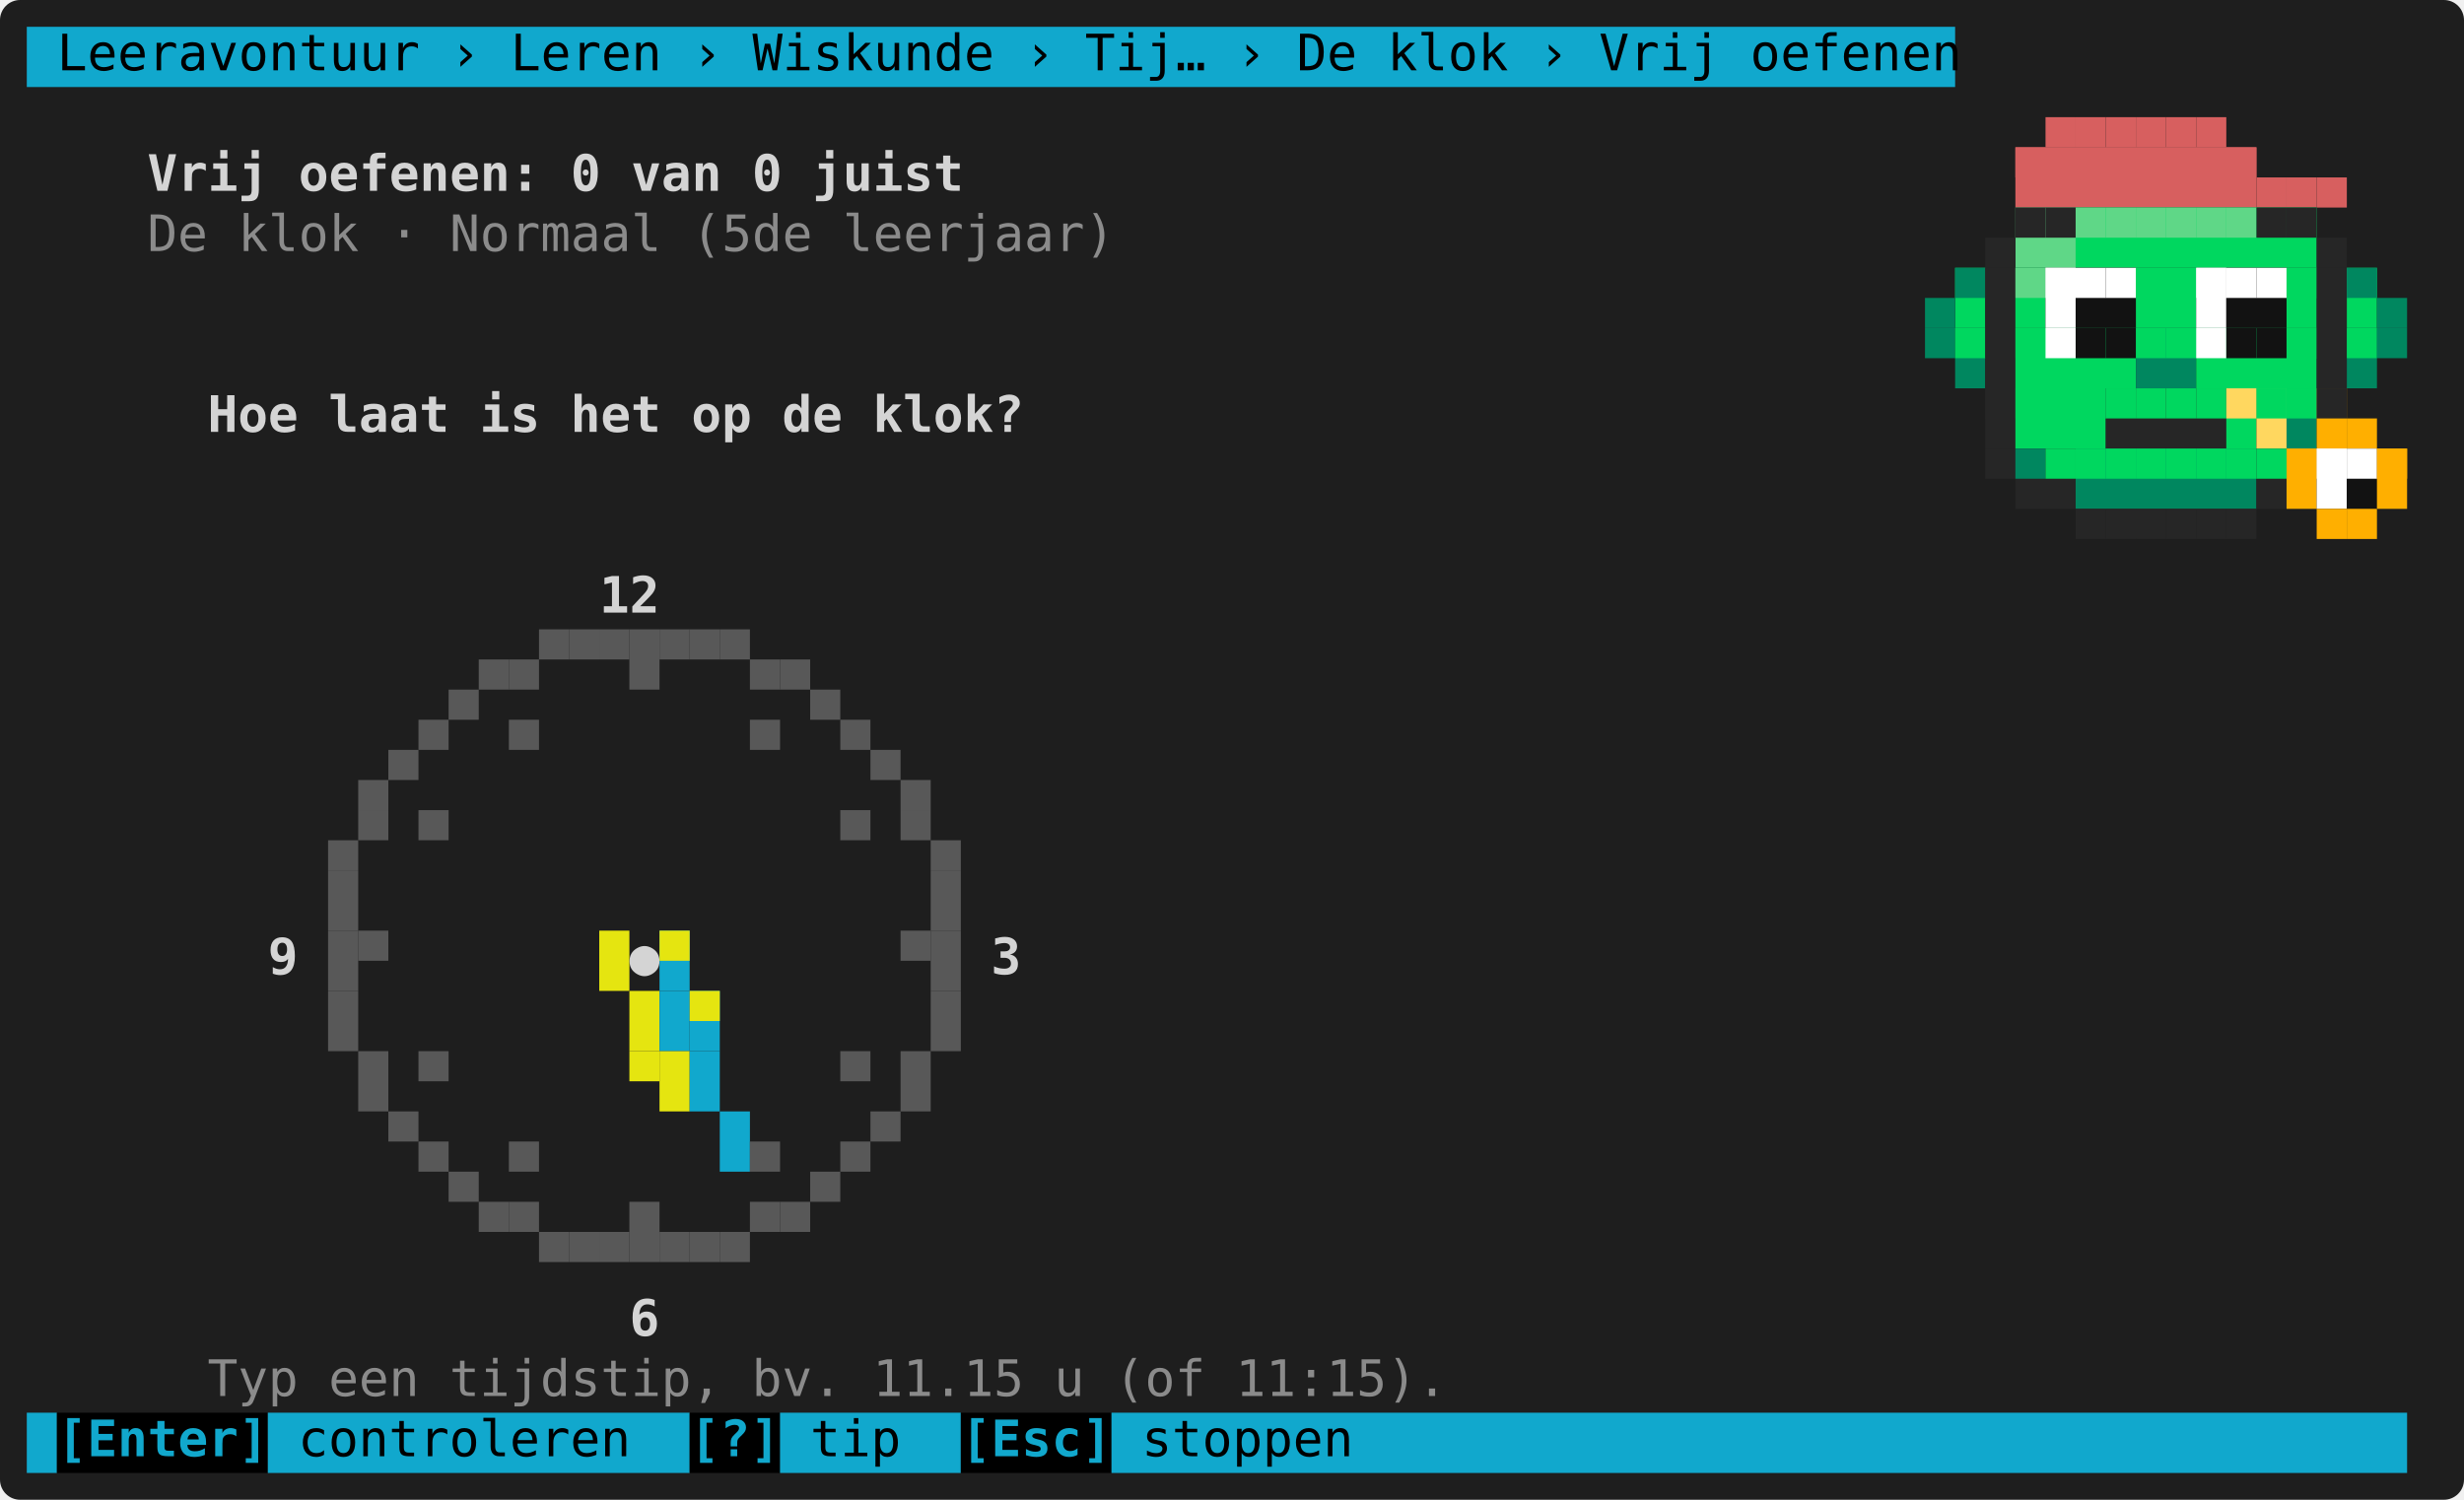
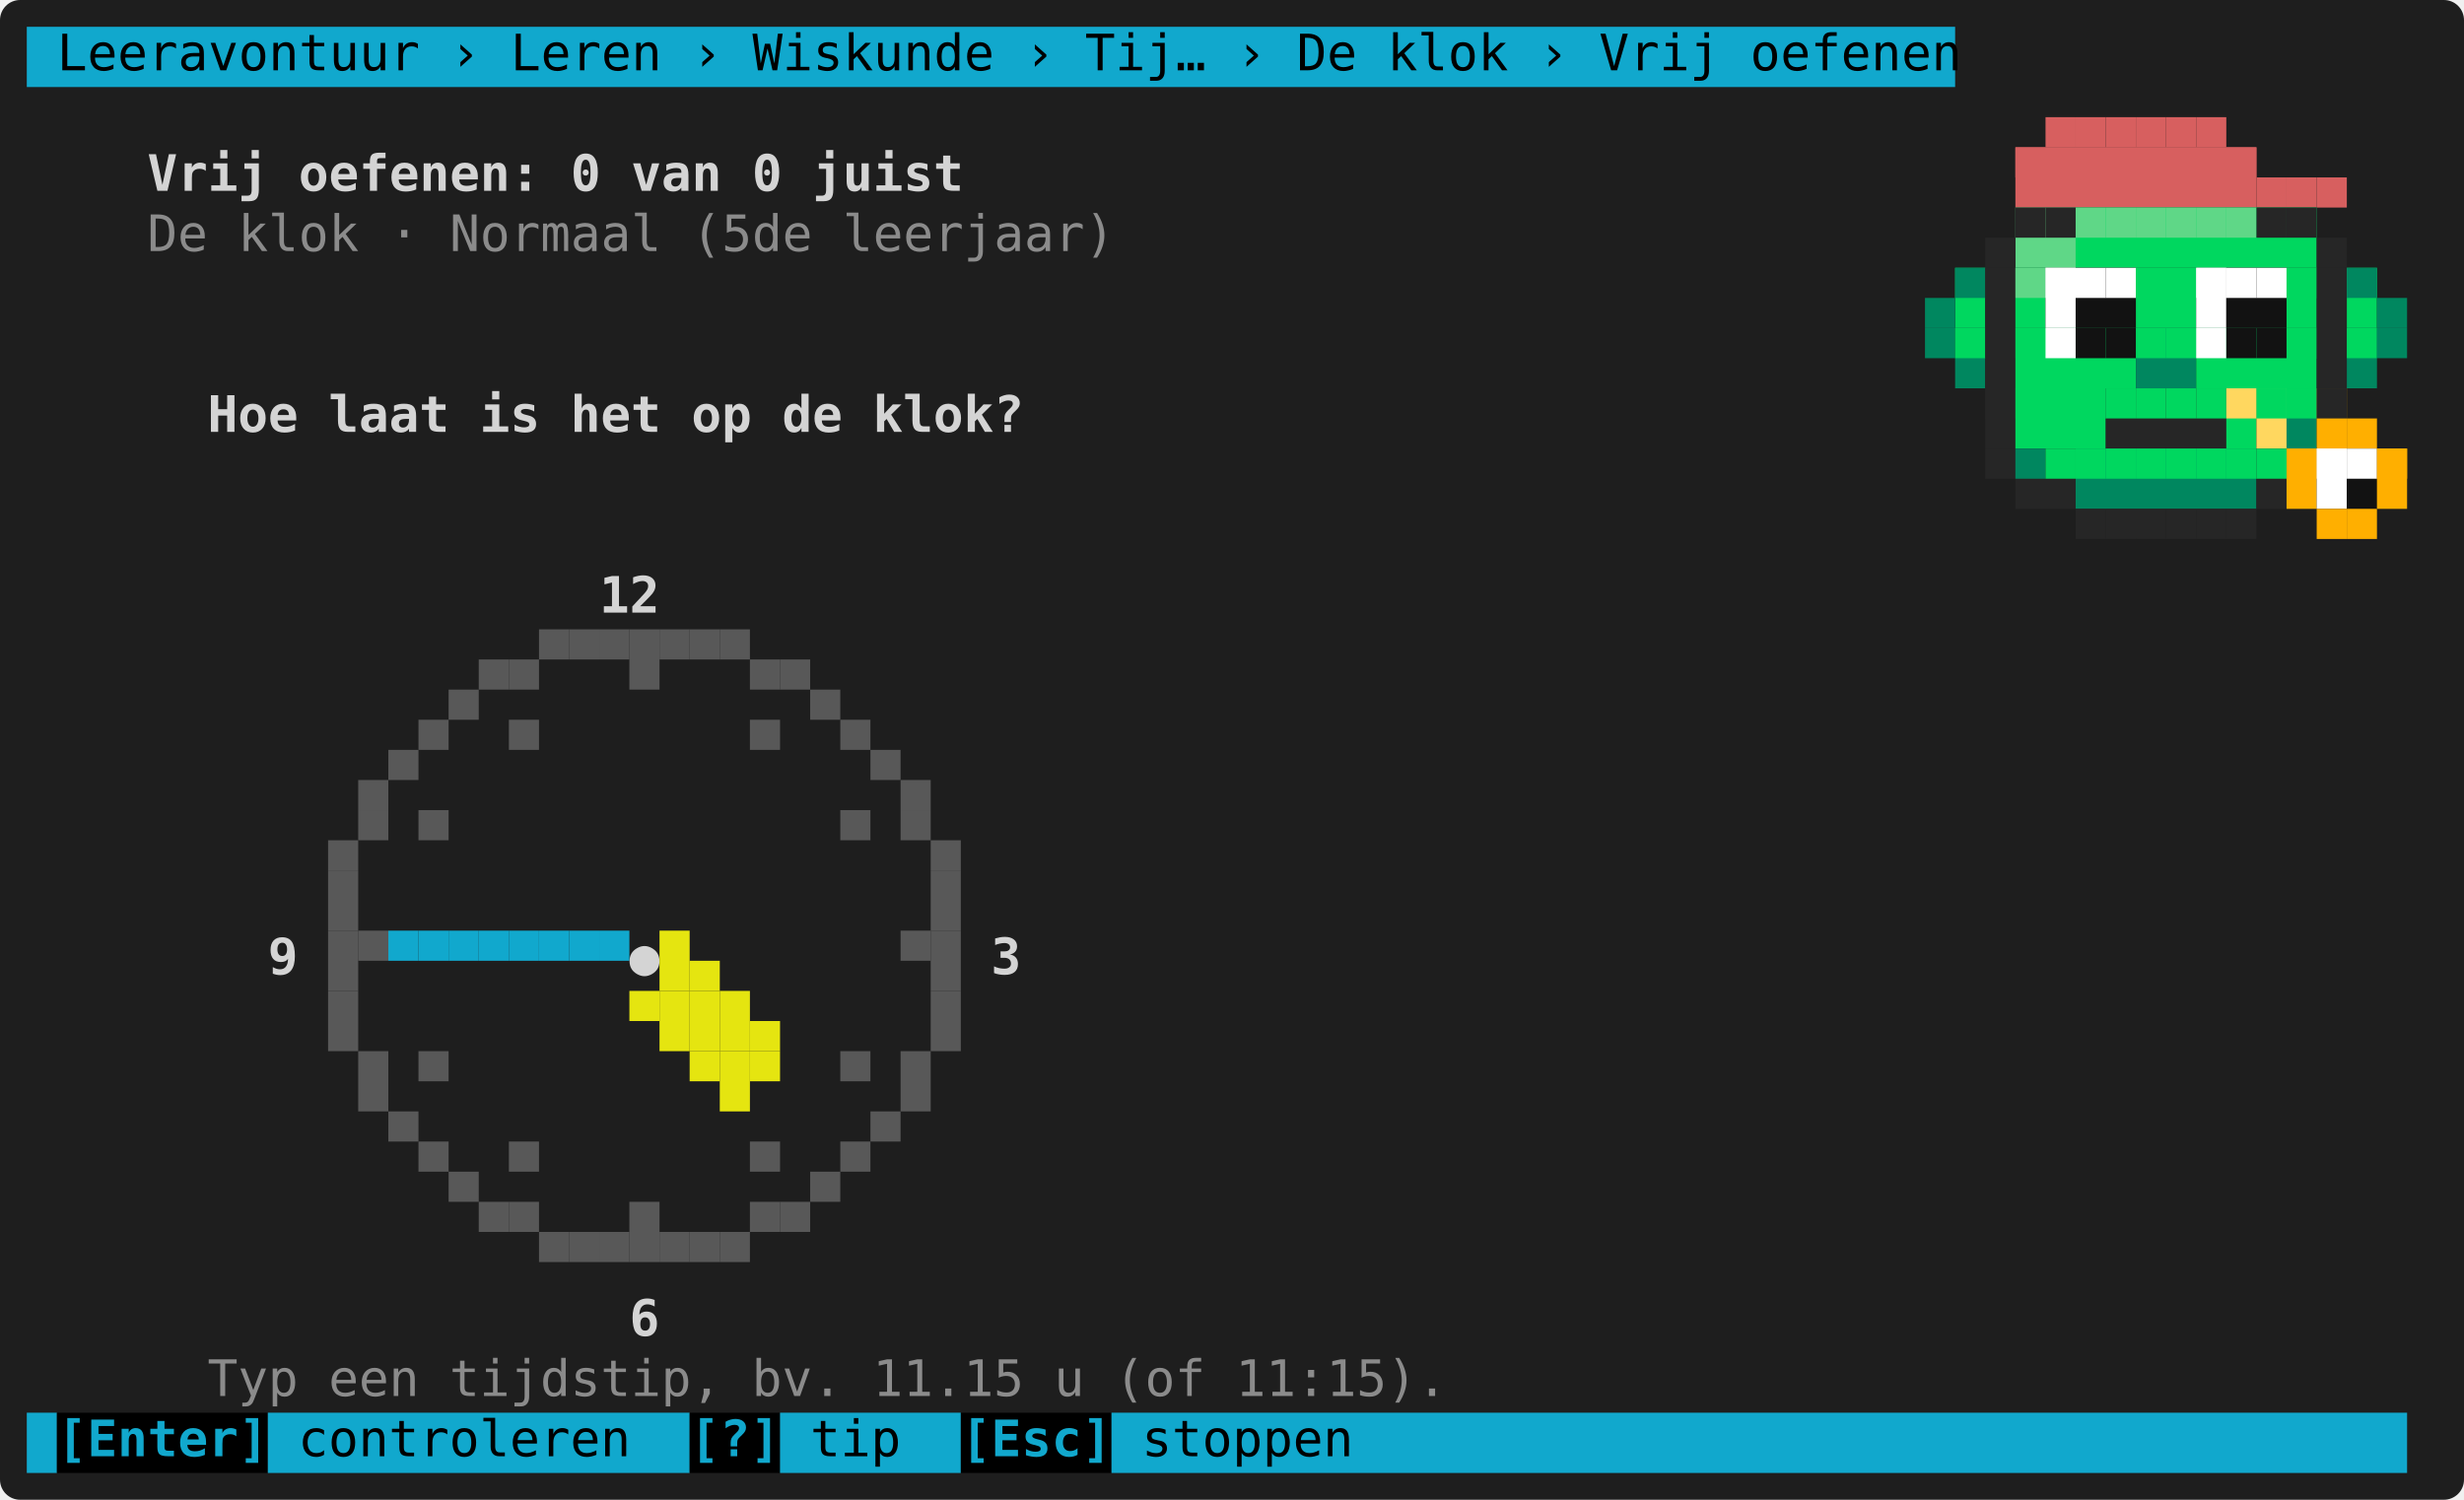
<svg xmlns="http://www.w3.org/2000/svg" width="736" height="448" viewBox="0 0 736 448" role="img" aria-label="De wijzerklok lezen">
  <rect width="736" height="448" rx="6" fill="#1e1e1e" />
  <g font-family="DejaVu Sans Mono, Menlo, Consolas, monospace" font-size="15">
    <rect x="8" y="8" width="576" height="18" fill="#11a8cd" />
    <text x="8" y="21" textLength="576" lengthAdjust="spacingAndGlyphs" xml:space="preserve" fill="#000000"> Leeravontuur › Leren › Wiskunde › Tij… › De klok › Vrij oefenen</text>
    <rect x="611" y="35" width="9" height="9" fill="#d75f5f" />
    <rect x="620" y="35" width="9" height="9" fill="#d75f5f" />
    <rect x="629" y="35" width="9" height="9" fill="#d75f5f" />
    <rect x="638" y="35" width="9" height="9" fill="#d75f5f" />
    <rect x="647" y="35" width="9" height="9" fill="#d75f5f" />
    <rect x="656" y="35" width="9" height="9" fill="#d75f5f" />
    <rect x="602" y="44" width="72" height="18" fill="#d75f5f" />
    <rect x="602" y="44" width="9" height="9" fill="#d75f5f" />
    <rect x="611" y="44" width="9" height="9" fill="#d75f5f" />
    <rect x="620" y="44" width="9" height="9" fill="#d75f5f" />
    <rect x="629" y="44" width="9" height="9" fill="#d75f5f" />
    <rect x="638" y="44" width="9" height="9" fill="#d75f5f" />
    <rect x="647" y="44" width="9" height="9" fill="#d75f5f" />
    <rect x="656" y="44" width="9" height="9" fill="#d75f5f" />
    <rect x="665" y="44" width="9" height="9" fill="#d75f5f" />
    <rect x="674" y="53" width="9" height="9" fill="#d75f5f" />
    <rect x="683" y="53" width="9" height="9" fill="#d75f5f" />
    <rect x="692" y="53" width="9" height="9" fill="#d75f5f" />
    <text x="44" y="57" textLength="243" lengthAdjust="spacingAndGlyphs" xml:space="preserve" fill="#d4d4d4" font-weight="bold">Vrij oefenen: 0 van 0 juist</text>
    <rect x="602" y="62" width="18" height="18" fill="#5fd787" />
    <rect x="620" y="62" width="72" height="18" fill="#00d75f" />
    <rect x="593" y="71" width="9" height="9" fill="#262626" />
    <rect x="602" y="62" width="9" height="9" fill="#262626" />
    <rect x="611" y="62" width="9" height="9" fill="#262626" />
    <rect x="620" y="62" width="9" height="9" fill="#5fd787" />
    <rect x="629" y="62" width="9" height="9" fill="#5fd787" />
    <rect x="638" y="62" width="9" height="9" fill="#5fd787" />
    <rect x="647" y="62" width="9" height="9" fill="#5fd787" />
    <rect x="656" y="62" width="9" height="9" fill="#5fd787" />
    <rect x="665" y="62" width="9" height="9" fill="#5fd787" />
    <rect x="674" y="62" width="9" height="9" fill="#262626" />
    <rect x="683" y="62" width="9" height="9" fill="#262626" />
    <rect x="692" y="71" width="9" height="9" fill="#262626" />
    <text x="44" y="75" textLength="288" lengthAdjust="spacingAndGlyphs" xml:space="preserve" fill="#d4d4d4" opacity="0.6">De klok · Normaal (5de leerjaar)</text>
    <rect x="584" y="80" width="9" height="18" fill="#00d75f" />
    <rect x="593" y="80" width="9" height="18" fill="#262626" />
    <rect x="602" y="80" width="9" height="18" fill="#00d75f" />
    <rect x="611" y="80" width="9" height="18" fill="#ffffff" />
    <rect x="620" y="80" width="18" height="18" fill="#121212" />
    <rect x="638" y="80" width="18" height="18" fill="#00d75f" />
    <rect x="656" y="80" width="9" height="18" fill="#ffffff" />
    <rect x="665" y="80" width="18" height="18" fill="#121212" />
    <rect x="683" y="80" width="9" height="18" fill="#00d75f" />
    <rect x="692" y="80" width="9" height="18" fill="#262626" />
    <rect x="701" y="80" width="9" height="18" fill="#00d75f" />
    <rect x="575" y="89" width="9" height="9" fill="#00875f" />
    <rect x="584" y="80" width="9" height="9" fill="#00875f" />
    <rect x="593" y="80" width="9" height="9" fill="#262626" />
    <rect x="602" y="80" width="9" height="9" fill="#5fd787" />
    <rect x="611" y="80" width="9" height="9" fill="#ffffff" />
    <rect x="620" y="80" width="9" height="9" fill="#ffffff" />
    <rect x="629" y="80" width="9" height="9" fill="#ffffff" />
    <rect x="638" y="80" width="9" height="9" fill="#00d75f" />
    <rect x="647" y="80" width="9" height="9" fill="#00d75f" />
    <rect x="656" y="80" width="9" height="9" fill="#ffffff" />
    <rect x="665" y="80" width="9" height="9" fill="#ffffff" />
    <rect x="674" y="80" width="9" height="9" fill="#ffffff" />
    <rect x="683" y="80" width="9" height="9" fill="#00d75f" />
    <rect x="692" y="80" width="9" height="9" fill="#262626" />
    <rect x="701" y="80" width="9" height="9" fill="#00875f" />
    <rect x="710" y="89" width="9" height="9" fill="#00875f" />
    <rect x="584" y="98" width="9" height="18" fill="#00875f" />
    <rect x="593" y="98" width="9" height="18" fill="#262626" />
    <rect x="602" y="98" width="36" height="18" fill="#00d75f" />
    <rect x="638" y="98" width="18" height="18" fill="#00875f" />
    <rect x="656" y="98" width="36" height="18" fill="#00d75f" />
    <rect x="692" y="98" width="9" height="18" fill="#262626" />
    <rect x="701" y="98" width="9" height="18" fill="#00875f" />
    <rect x="575" y="98" width="9" height="9" fill="#00875f" />
    <rect x="584" y="98" width="9" height="9" fill="#00d75f" />
    <rect x="593" y="98" width="9" height="9" fill="#262626" />
    <rect x="602" y="98" width="9" height="9" fill="#00d75f" />
    <rect x="611" y="98" width="9" height="9" fill="#ffffff" />
    <rect x="620" y="98" width="9" height="9" fill="#121212" />
    <rect x="629" y="98" width="9" height="9" fill="#121212" />
    <rect x="638" y="98" width="9" height="9" fill="#00d75f" />
    <rect x="647" y="98" width="9" height="9" fill="#00d75f" />
    <rect x="656" y="98" width="9" height="9" fill="#ffffff" />
    <rect x="665" y="98" width="9" height="9" fill="#121212" />
    <rect x="674" y="98" width="9" height="9" fill="#121212" />
    <rect x="683" y="98" width="9" height="9" fill="#00d75f" />
    <rect x="692" y="98" width="9" height="9" fill="#262626" />
    <rect x="701" y="98" width="9" height="9" fill="#00d75f" />
    <rect x="710" y="98" width="9" height="9" fill="#00875f" />
    <rect x="593" y="116" width="9" height="18" fill="#262626" />
    <rect x="602" y="116" width="27" height="18" fill="#00d75f" />
    <rect x="629" y="116" width="36" height="18" fill="#262626" />
    <rect x="665" y="116" width="9" height="18" fill="#00d75f" />
    <rect x="674" y="116" width="9" height="18" fill="#ffd75f" />
    <rect x="683" y="116" width="9" height="18" fill="#00875f" />
    <rect x="692" y="116" width="9" height="18" fill="#ffaf00" />
    <rect x="593" y="116" width="9" height="9" fill="#262626" />
    <rect x="602" y="116" width="9" height="9" fill="#00d75f" />
    <rect x="611" y="116" width="9" height="9" fill="#00d75f" />
    <rect x="620" y="116" width="9" height="9" fill="#00d75f" />
    <rect x="629" y="116" width="9" height="9" fill="#00d75f" />
    <rect x="638" y="116" width="9" height="9" fill="#00d75f" />
    <rect x="647" y="116" width="9" height="9" fill="#00d75f" />
    <rect x="656" y="116" width="9" height="9" fill="#00d75f" />
    <rect x="665" y="116" width="9" height="9" fill="#ffd75f" />
    <rect x="674" y="116" width="9" height="9" fill="#00d75f" />
    <rect x="683" y="116" width="9" height="9" fill="#00d75f" />
    <rect x="692" y="116" width="9" height="9" fill="#262626" />
    <rect x="701" y="125" width="9" height="9" fill="#ffaf00" />
    <text x="62" y="129" textLength="261" lengthAdjust="spacingAndGlyphs" xml:space="preserve" fill="#d4d4d4" font-weight="bold">Hoe laat is het op de klok?  </text>
    <rect x="602" y="134" width="18" height="18" fill="#262626" />
    <rect x="620" y="134" width="54" height="18" fill="#00875f" />
    <rect x="674" y="134" width="9" height="18" fill="#262626" />
    <rect x="683" y="134" width="9" height="18" fill="#ffaf00" />
    <rect x="692" y="134" width="9" height="18" fill="#ffffff" />
    <rect x="701" y="134" width="9" height="18" fill="#121212" />
    <rect x="710" y="134" width="9" height="18" fill="#ffaf00" />
    <rect x="593" y="134" width="9" height="9" fill="#262626" />
    <rect x="602" y="134" width="9" height="9" fill="#00875f" />
    <rect x="611" y="134" width="9" height="9" fill="#00d75f" />
    <rect x="620" y="134" width="9" height="9" fill="#00d75f" />
    <rect x="629" y="134" width="9" height="9" fill="#00d75f" />
    <rect x="638" y="134" width="9" height="9" fill="#00d75f" />
    <rect x="647" y="134" width="9" height="9" fill="#00d75f" />
    <rect x="656" y="134" width="9" height="9" fill="#00d75f" />
    <rect x="665" y="134" width="9" height="9" fill="#00d75f" />
    <rect x="674" y="134" width="9" height="9" fill="#00d75f" />
    <rect x="683" y="134" width="9" height="9" fill="#ffaf00" />
    <rect x="692" y="134" width="9" height="9" fill="#ffffff" />
    <rect x="701" y="134" width="9" height="9" fill="#ffffff" />
    <rect x="710" y="134" width="9" height="9" fill="#ffaf00" />
    <rect x="620" y="152" width="9" height="9" fill="#262626" />
    <rect x="629" y="152" width="9" height="9" fill="#262626" />
    <rect x="638" y="152" width="9" height="9" fill="#262626" />
    <rect x="647" y="152" width="9" height="9" fill="#262626" />
    <rect x="656" y="152" width="9" height="9" fill="#262626" />
    <rect x="665" y="152" width="9" height="9" fill="#262626" />
    <rect x="692" y="152" width="9" height="9" fill="#ffaf00" />
    <rect x="701" y="152" width="9" height="9" fill="#ffaf00" />
    <text x="179" y="183" textLength="18" lengthAdjust="spacingAndGlyphs" xml:space="preserve" fill="#d4d4d4" font-weight="bold">12</text>
    <rect x="143" y="197" width="9" height="9" fill="#585858" />
    <rect x="152" y="197" width="9" height="9" fill="#585858" />
    <rect x="161" y="188" width="9" height="9" fill="#585858" />
    <rect x="170" y="188" width="9" height="9" fill="#585858" />
    <rect x="179" y="188" width="9" height="9" fill="#585858" />
    <rect x="188" y="188" width="9" height="18" fill="#585858" />
    <rect x="197" y="188" width="9" height="9" fill="#585858" />
    <rect x="206" y="188" width="9" height="9" fill="#585858" />
    <rect x="215" y="188" width="9" height="9" fill="#585858" />
    <rect x="224" y="197" width="9" height="9" fill="#585858" />
    <rect x="233" y="197" width="9" height="9" fill="#585858" />
    <rect x="125" y="215" width="9" height="9" fill="#585858" />
    <rect x="134" y="206" width="9" height="9" fill="#585858" />
    <rect x="152" y="215" width="9" height="9" fill="#585858" />
    <rect x="224" y="215" width="9" height="9" fill="#585858" />
    <rect x="242" y="206" width="9" height="9" fill="#585858" />
    <rect x="251" y="215" width="9" height="9" fill="#585858" />
    <rect x="107" y="233" width="9" height="9" fill="#585858" />
    <rect x="116" y="224" width="9" height="9" fill="#585858" />
    <rect x="260" y="224" width="9" height="9" fill="#585858" />
    <rect x="269" y="233" width="9" height="9" fill="#585858" />
    <rect x="98" y="251" width="9" height="9" fill="#585858" />
    <rect x="107" y="242" width="9" height="9" fill="#585858" />
    <rect x="125" y="242" width="9" height="9" fill="#585858" />
    <rect x="251" y="242" width="9" height="9" fill="#585858" />
    <rect x="269" y="242" width="9" height="9" fill="#585858" />
    <rect x="278" y="251" width="9" height="9" fill="#585858" />
    <rect x="98" y="260" width="9" height="18" fill="#585858" />
    <rect x="278" y="260" width="9" height="18" fill="#585858" />
-     <rect x="197" y="278" width="9" height="18" fill="#11a8cd" />
    <rect x="98" y="278" width="9" height="18" fill="#585858" />
    <rect x="107" y="278" width="9" height="9" fill="#585858" />
-     <rect x="179" y="278" width="9" height="18" fill="#e5e510" />
-     <rect x="197" y="278" width="9" height="9" fill="#e5e510" />
+     <rect x="116" y="278" width="9" height="9" fill="#11a8cd" />
+     <rect x="125" y="278" width="9" height="9" fill="#11a8cd" />
+     <rect x="134" y="278" width="9" height="9" fill="#11a8cd" />
+     <rect x="143" y="278" width="9" height="9" fill="#11a8cd" />
+     <rect x="152" y="278" width="9" height="9" fill="#11a8cd" />
+     <rect x="161" y="278" width="9" height="9" fill="#11a8cd" />
+     <rect x="170" y="278" width="9" height="9" fill="#11a8cd" />
+     <rect x="179" y="278" width="9" height="9" fill="#11a8cd" />
+     <rect x="197" y="278" width="9" height="18" fill="#e5e510" />
+     <rect x="206" y="287" width="9" height="9" fill="#e5e510" />
    <rect x="269" y="278" width="9" height="9" fill="#585858" />
    <rect x="278" y="278" width="9" height="18" fill="#585858" />
    <text x="80" y="291" textLength="9" lengthAdjust="spacingAndGlyphs" xml:space="preserve" fill="#d4d4d4" font-weight="bold">9</text>
    <text x="188" y="291" textLength="9" lengthAdjust="spacingAndGlyphs" xml:space="preserve" fill="#d4d4d4" font-weight="bold">●</text>
    <text x="296" y="291" textLength="9" lengthAdjust="spacingAndGlyphs" xml:space="preserve" fill="#d4d4d4" font-weight="bold">3</text>
-     <rect x="206" y="296" width="9" height="18" fill="#11a8cd" />
    <rect x="98" y="296" width="9" height="18" fill="#585858" />
-     <rect x="188" y="296" width="9" height="18" fill="#e5e510" />
-     <rect x="197" y="296" width="9" height="18" fill="#11a8cd" />
-     <rect x="206" y="296" width="9" height="9" fill="#e5e510" />
+     <rect x="188" y="296" width="9" height="9" fill="#e5e510" />
+     <rect x="197" y="296" width="9" height="18" fill="#e5e510" />
+     <rect x="206" y="296" width="9" height="18" fill="#e5e510" />
+     <rect x="215" y="296" width="9" height="18" fill="#e5e510" />
+     <rect x="224" y="305" width="9" height="9" fill="#e5e510" />
    <rect x="278" y="296" width="9" height="18" fill="#585858" />
    <rect x="107" y="314" width="9" height="18" fill="#585858" />
    <rect x="125" y="314" width="9" height="9" fill="#585858" />
-     <rect x="188" y="314" width="9" height="9" fill="#e5e510" />
-     <rect x="197" y="314" width="9" height="18" fill="#e5e510" />
-     <rect x="206" y="314" width="9" height="18" fill="#11a8cd" />
+     <rect x="206" y="314" width="9" height="9" fill="#e5e510" />
+     <rect x="215" y="314" width="9" height="18" fill="#e5e510" />
+     <rect x="224" y="314" width="9" height="9" fill="#e5e510" />
    <rect x="251" y="314" width="9" height="9" fill="#585858" />
    <rect x="269" y="314" width="9" height="18" fill="#585858" />
    <rect x="116" y="332" width="9" height="9" fill="#585858" />
    <rect x="125" y="341" width="9" height="9" fill="#585858" />
    <rect x="152" y="341" width="9" height="9" fill="#585858" />
-     <rect x="215" y="332" width="9" height="18" fill="#11a8cd" />
    <rect x="224" y="341" width="9" height="9" fill="#585858" />
    <rect x="251" y="341" width="9" height="9" fill="#585858" />
    <rect x="260" y="332" width="9" height="9" fill="#585858" />
    <rect x="134" y="350" width="9" height="9" fill="#585858" />
    <rect x="143" y="359" width="9" height="9" fill="#585858" />
    <rect x="152" y="359" width="9" height="9" fill="#585858" />
    <rect x="188" y="359" width="9" height="9" fill="#585858" />
    <rect x="224" y="359" width="9" height="9" fill="#585858" />
    <rect x="233" y="359" width="9" height="9" fill="#585858" />
    <rect x="242" y="350" width="9" height="9" fill="#585858" />
    <rect x="161" y="368" width="9" height="9" fill="#585858" />
    <rect x="170" y="368" width="9" height="9" fill="#585858" />
    <rect x="179" y="368" width="9" height="9" fill="#585858" />
    <rect x="188" y="368" width="9" height="9" fill="#585858" />
    <rect x="197" y="368" width="9" height="9" fill="#585858" />
    <rect x="206" y="368" width="9" height="9" fill="#585858" />
    <rect x="215" y="368" width="9" height="9" fill="#585858" />
    <text x="188" y="399" textLength="9" lengthAdjust="spacingAndGlyphs" xml:space="preserve" fill="#d4d4d4" font-weight="bold">6</text>
    <text x="62" y="417" textLength="369" lengthAdjust="spacingAndGlyphs" xml:space="preserve" fill="#d4d4d4" opacity="0.6">Typ een tijdstip, bv. 11.15 u (of 11:15).</text>
    <rect x="8" y="422" width="9" height="18" fill="#11a8cd" />
    <rect x="17" y="422" width="63" height="18" fill="#000000" />
    <rect x="80" y="422" width="126" height="18" fill="#11a8cd" />
    <rect x="206" y="422" width="27" height="18" fill="#000000" />
    <rect x="233" y="422" width="54" height="18" fill="#11a8cd" />
    <rect x="287" y="422" width="45" height="18" fill="#000000" />
    <rect x="332" y="422" width="387" height="18" fill="#11a8cd" />
    <text x="17" y="435" textLength="63" lengthAdjust="spacingAndGlyphs" xml:space="preserve" fill="#11a8cd" font-weight="bold">[Enter]</text>
    <text x="80" y="435" textLength="126" lengthAdjust="spacingAndGlyphs" xml:space="preserve" fill="#000000"> controleren  </text>
    <text x="206" y="435" textLength="27" lengthAdjust="spacingAndGlyphs" xml:space="preserve" fill="#11a8cd" font-weight="bold">[?]</text>
    <text x="233" y="435" textLength="54" lengthAdjust="spacingAndGlyphs" xml:space="preserve" fill="#000000"> tip  </text>
    <text x="287" y="435" textLength="45" lengthAdjust="spacingAndGlyphs" xml:space="preserve" fill="#11a8cd" font-weight="bold">[Esc]</text>
    <text x="332" y="435" textLength="387" lengthAdjust="spacingAndGlyphs" xml:space="preserve" fill="#000000"> stoppen                                   </text>
  </g>
</svg>
